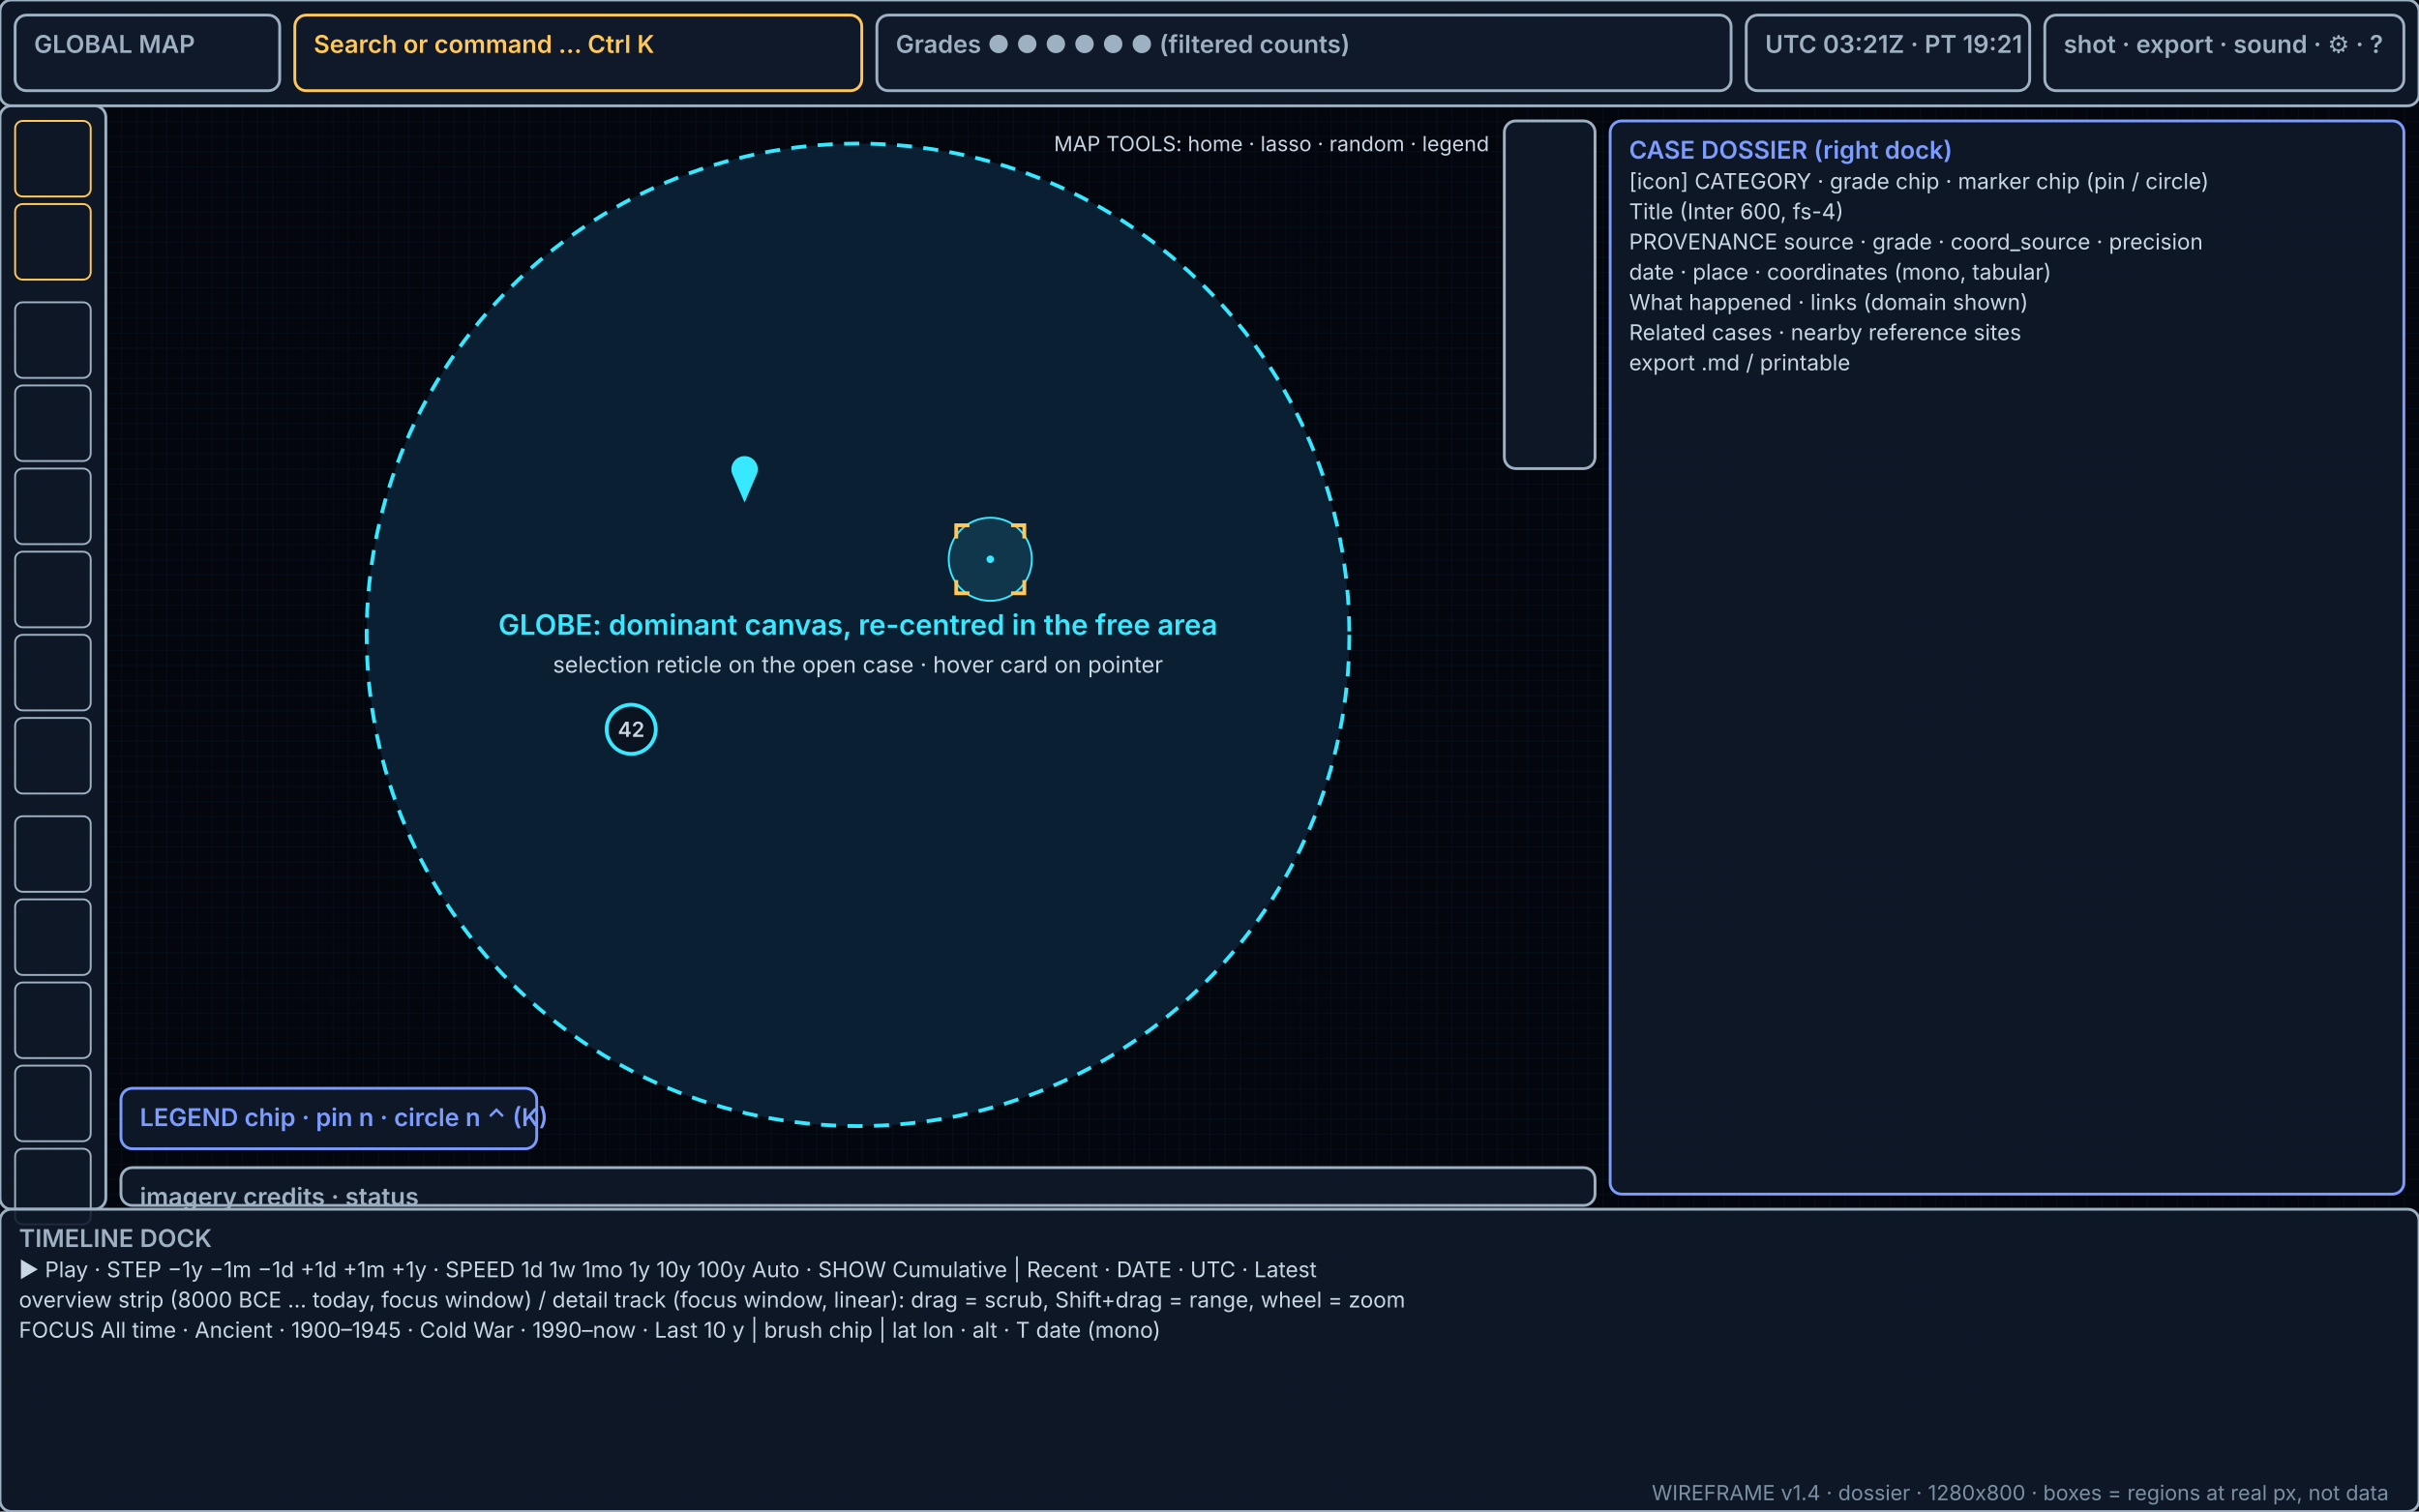
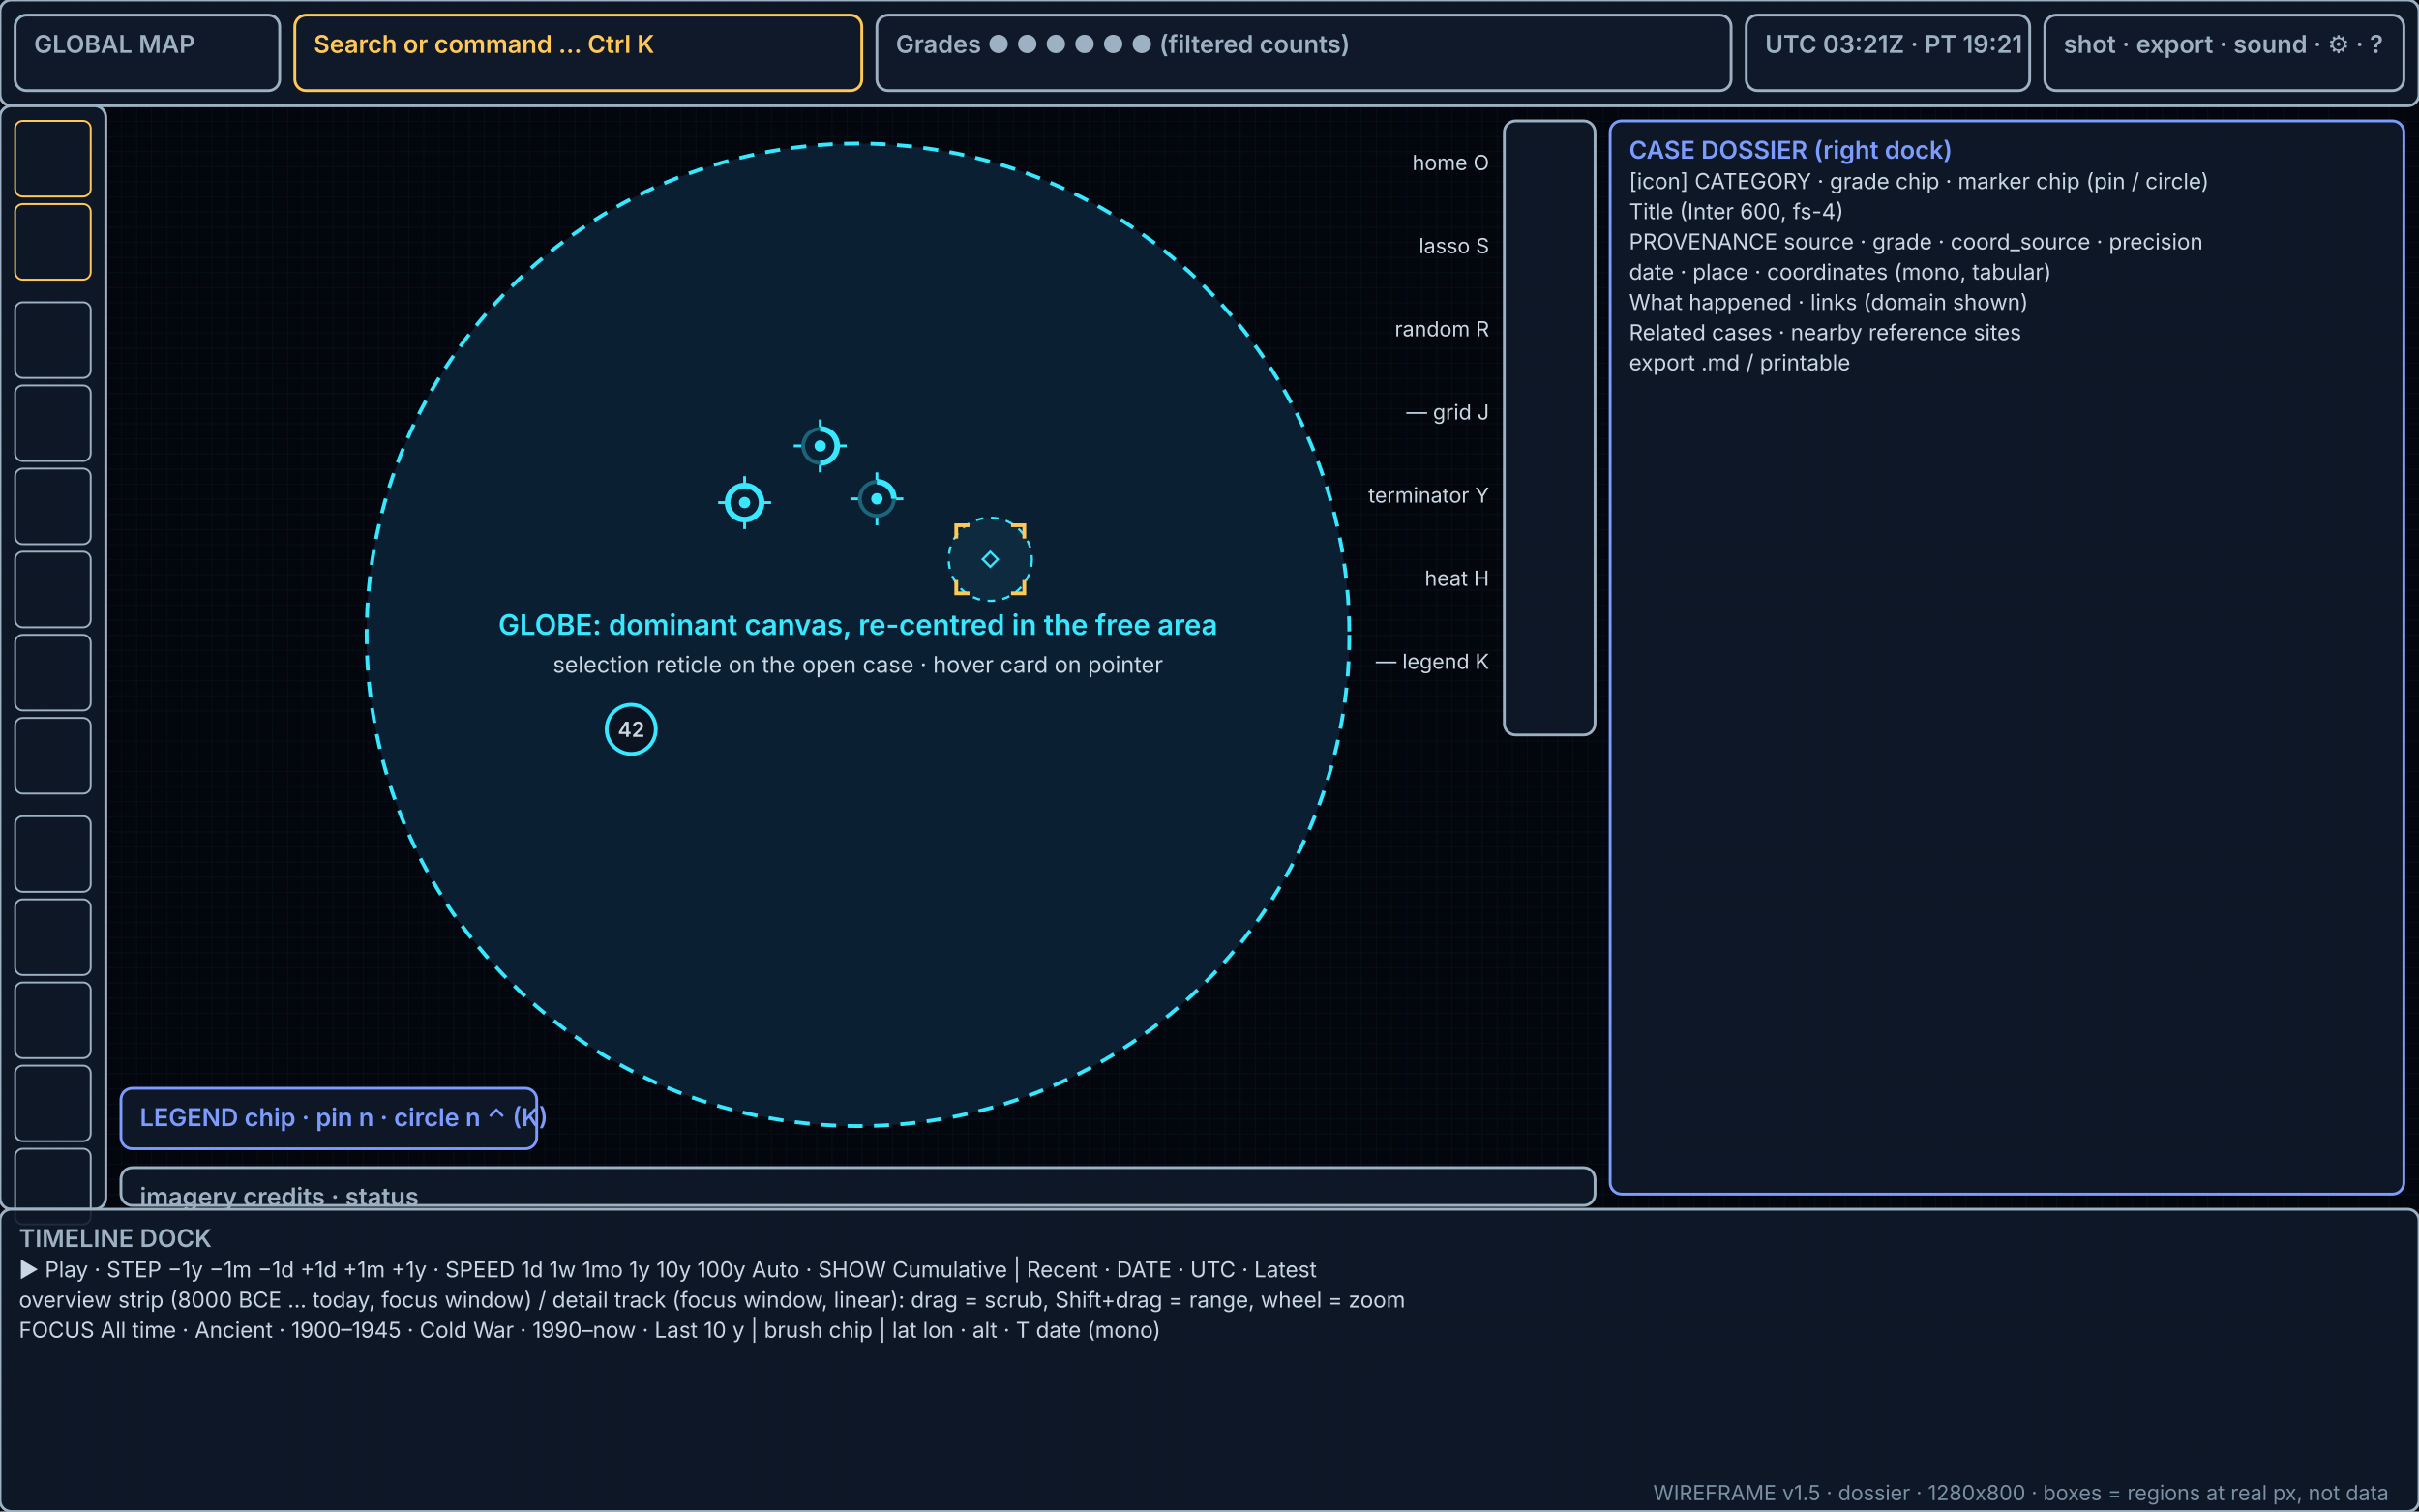
<svg xmlns="http://www.w3.org/2000/svg" width="1280" height="800" viewBox="0 0 1280 800" font-family="Inter, system-ui, sans-serif">
  <rect width="1280" height="800" fill="#03060C" />
  <defs>
    <pattern id="g" width="8" height="8" patternUnits="userSpaceOnUse">
      <path d="M8 0H0V8" fill="none" stroke="#0d1f33" stroke-width="0.5" />
    </pattern>
  </defs>
  <rect width="1280" height="800" fill="url(#g)" opacity="0.6" />
  <rect x="0" y="0" width="1280" height="56" rx="6" fill="rgba(16,26,43,0.88)" stroke="#9DB1C2" stroke-width="1.5" />
  <rect x="8" y="8" width="140" height="40" rx="6" fill="rgba(16,26,43,0.88)" stroke="#9DB1C2" stroke-width="1.5" />
  <text x="18" y="28" fill="#9DB1C2" font-size="13" font-weight="600">GLOBAL MAP</text>
  <rect x="156" y="8" width="300" height="40" rx="6" fill="rgba(16,26,43,0.88)" stroke="#FFC857" stroke-width="1.5" />
  <text x="166" y="28" fill="#FFC857" font-size="13" font-weight="600">Search or command … Ctrl K</text>
  <rect x="464" y="8" width="452" height="40" rx="6" fill="rgba(16,26,43,0.88)" stroke="#9DB1C2" stroke-width="1.5" />
  <text x="474" y="28" fill="#9DB1C2" font-size="13" font-weight="600">Grades ● ● ● ● ● ● (filtered counts)</text>
  <rect x="924" y="8" width="150" height="40" rx="6" fill="rgba(16,26,43,0.88)" stroke="#9DB1C2" stroke-width="1.5" />
  <text x="934" y="28" fill="#9DB1C2" font-size="13" font-weight="600">UTC 03:21Z · PT 19:21</text>
  <rect x="1082" y="8" width="190" height="40" rx="6" fill="rgba(16,26,43,0.88)" stroke="#9DB1C2" stroke-width="1.5" />
  <text x="1092" y="28" fill="#9DB1C2" font-size="13" font-weight="600">shot · export · sound · ⚙ · ?</text>
  <rect x="0" y="56" width="56" height="584" rx="6" fill="rgba(16,26,43,0.88)" stroke="#9DB1C2" stroke-width="1.5" />
  <rect x="8" y="64" width="40" height="40" rx="4" fill="none" stroke="#FFC857" stroke-width="1" />
  <rect x="8" y="108" width="40" height="40" rx="4" fill="none" stroke="#FFC857" stroke-width="1" />
  <rect x="8" y="160" width="40" height="40" rx="4" fill="none" stroke="#9DB1C2" stroke-width="1" />
  <rect x="8" y="204" width="40" height="40" rx="4" fill="none" stroke="#9DB1C2" stroke-width="1" />
  <rect x="8" y="248" width="40" height="40" rx="4" fill="none" stroke="#9DB1C2" stroke-width="1" />
  <rect x="8" y="292" width="40" height="40" rx="4" fill="none" stroke="#9DB1C2" stroke-width="1" />
  <rect x="8" y="336" width="40" height="40" rx="4" fill="none" stroke="#9DB1C2" stroke-width="1" />
  <rect x="8" y="380" width="40" height="40" rx="4" fill="none" stroke="#9DB1C2" stroke-width="1" />
  <rect x="8" y="432" width="40" height="40" rx="4" fill="none" stroke="#9DB1C2" stroke-width="1" />
  <rect x="8" y="476" width="40" height="40" rx="4" fill="none" stroke="#9DB1C2" stroke-width="1" />
  <rect x="8" y="520" width="40" height="40" rx="4" fill="none" stroke="#9DB1C2" stroke-width="1" />
  <rect x="8" y="564" width="40" height="40" rx="4" fill="none" stroke="#9DB1C2" stroke-width="1" />
  <rect x="8" y="608" width="40" height="40" rx="4" fill="none" stroke="#9DB1C2" stroke-width="1" />
  <rect x="852" y="64" width="420" height="568" rx="6" fill="rgba(16,26,43,0.88)" stroke="#7C9CFF" stroke-width="1.5" />
  <text x="862" y="84" fill="#7C9CFF" font-size="13" font-weight="600">CASE DOSSIER (right dock)</text>
  <text x="862" y="100" fill="#C9D7E2" font-size="11.5">[icon] CATEGORY · grade chip · marker chip (pin / circle)</text>
  <text x="862" y="116" fill="#C9D7E2" font-size="11.5">Title (Inter 600, fs-4)</text>
  <text x="862" y="132" fill="#C9D7E2" font-size="11.5">PROVENANCE  source · grade · coord_source · precision</text>
  <text x="862" y="148" fill="#C9D7E2" font-size="11.5">date · place · coordinates (mono, tabular)</text>
  <text x="862" y="164" fill="#C9D7E2" font-size="11.5">What happened · links (domain shown)</text>
  <text x="862" y="180" fill="#C9D7E2" font-size="11.5">Related cases · nearby reference sites</text>
  <text x="862" y="196" fill="#C9D7E2" font-size="11.5">export .md / printable</text>
-   <rect x="796" y="64" width="48" height="184" rx="6" fill="rgba(16,26,43,0.88)" stroke="#9DB1C2" stroke-width="1.5" />
-   <text x="788" y="80" text-anchor="end" fill="#C9D7E2" font-size="11">MAP TOOLS: home · lasso · random · legend</text>
+   <rect x="796" y="64" width="48" height="325" rx="6" fill="rgba(16,26,43,0.88)" stroke="#9DB1C2" stroke-width="1.5" />
+   <text x="788" y="90" text-anchor="end" fill="#C9D7E2" font-size="11">home O</text>
+   <text x="788" y="134" text-anchor="end" fill="#C9D7E2" font-size="11">lasso S</text>
+   <text x="788" y="178" text-anchor="end" fill="#C9D7E2" font-size="11">random R</text>
+   <text x="788" y="222" text-anchor="end" fill="#C9D7E2" font-size="11">— grid J</text>
+   <text x="788" y="266" text-anchor="end" fill="#C9D7E2" font-size="11">terminator Y</text>
+   <text x="788" y="310" text-anchor="end" fill="#C9D7E2" font-size="11">heat H</text>
+   <text x="788" y="354" text-anchor="end" fill="#C9D7E2" font-size="11">— legend K</text>
  <circle cx="454" cy="336" r="260" fill="#0B1F33" stroke="#38E8FF" stroke-width="2" stroke-dasharray="8 6" />
  <text x="454" y="336" text-anchor="middle" fill="#38E8FF" font-size="15" font-weight="600">GLOBE: dominant canvas, re-centred in the free area</text>
  <text x="454" y="356" text-anchor="middle" fill="#C9D7E2" font-size="12">selection reticle on the open case · hover card on pointer</text>
-   <path d="M394 266 l-6 -14 a7 7 0 1 1 12 0 z" fill="#38E8FF" />
-   <circle cx="524" cy="296" r="22" fill="rgba(56,232,255,0.12)" stroke="#38E8FF" stroke-width="1" />
-   <circle cx="524" cy="296" r="2" fill="#38E8FF" />
+   <circle cx="394" cy="266" r="9" fill="none" stroke="#38E8FF" stroke-opacity="0.35" stroke-width="2" />
+   <circle cx="394" cy="266" r="9" fill="none" stroke="#38E8FF" stroke-width="3" />
+   <circle cx="394" cy="266" r="3" fill="#38E8FF" />
+   <path d="M394 252v4M394 280v-4M380 266h4M408 266h-4" stroke="#38E8FF" stroke-width="1.5" />
+   <circle cx="434" cy="236" r="9" fill="none" stroke="#38E8FF" stroke-opacity="0.35" stroke-width="2" />
+   <path d="M434 227 A9 9 0 0 1 434 245" fill="none" stroke="#38E8FF" stroke-width="3" />
+   <circle cx="434" cy="236" r="3" fill="#38E8FF" />
+   <path d="M434 222v4M434 250v-4M420 236h4M448 236h-4" stroke="#38E8FF" stroke-width="1.5" />
+   <circle cx="464" cy="264" r="9" fill="none" stroke="#38E8FF" stroke-opacity="0.35" stroke-width="2" />
+   <path d="M464 255 A9 9 0 0 1 473 264" fill="none" stroke="#38E8FF" stroke-width="3" />
+   <circle cx="464" cy="264" r="3" fill="#38E8FF" />
+   <path d="M464 250v4M464 278v-4M450 264h4M478 264h-4" stroke="#38E8FF" stroke-width="1.5" />
+   <circle cx="524" cy="296" r="22" fill="rgba(56,232,255,0.06)" stroke="#38E8FF" stroke-width="1.2" stroke-dasharray="4 4" />
+   <path d="M524 292 l4 4 l-4 4 l-4 -4z" fill="none" stroke="#38E8FF" stroke-width="1.2" />
  <circle cx="334" cy="386" r="13" fill="#0b1220" stroke="#38E8FF" stroke-width="2" />
  <text x="334" y="390" text-anchor="middle" fill="#C9D7E2" font-size="11" font-weight="600">42</text>
  <path d="M506 285 V278 H513" fill="none" stroke="#FFC857" stroke-width="2" />
  <path d="M542 285 V278 H535" fill="none" stroke="#FFC857" stroke-width="2" />
  <path d="M506 307 V314 H513" fill="none" stroke="#FFC857" stroke-width="2" />
  <path d="M542 307 V314 H535" fill="none" stroke="#FFC857" stroke-width="2" />
  <rect x="64" y="576" width="220" height="32" rx="6" fill="rgba(16,26,43,0.88)" stroke="#7C9CFF" stroke-width="1.5" />
  <text x="74" y="596" fill="#7C9CFF" font-size="13" font-weight="600">LEGEND chip · pin n · circle n  ⌃ (K)</text>
  <rect x="64" y="618" width="780" height="20" rx="6" fill="rgba(16,26,43,0.88)" stroke="#9DB1C2" stroke-width="1.5" />
  <text x="74" y="638" fill="#9DB1C2" font-size="13" font-weight="600">imagery credits · status</text>
  <rect x="0" y="640" width="1280" height="160" rx="6" fill="rgba(16,26,43,0.88)" stroke="#9DB1C2" stroke-width="1.5" />
  <text x="10" y="660" fill="#9DB1C2" font-size="13" font-weight="600">TIMELINE DOCK</text>
  <text x="10" y="676" fill="#C9D7E2" font-size="11.5">▶ Play · STEP −1y −1m −1d +1d +1m +1y · SPEED 1d 1w 1mo 1y 10y 100y Auto · SHOW Cumulative | Recent · DATE · UTC · Latest</text>
  <text x="10" y="692" fill="#C9D7E2" font-size="11.5">overview strip (8000 BCE … today, focus window) / detail track (focus window, linear): drag = scrub, Shift+drag = range, wheel = zoom</text>
  <text x="10" y="708" fill="#C9D7E2" font-size="11.5">FOCUS All time · Ancient · 1900–1945 · Cold War · 1990–now · Last 10 y   |  brush chip  |  lat lon · alt · T date (mono)</text>
-   <text x="1264" y="794" text-anchor="end" fill="#7A90A3" font-size="11">WIREFRAME v1.4 · dossier · 1280x800 · boxes = regions at real px, not data</text>
+   <text x="1264" y="794" text-anchor="end" fill="#7A90A3" font-size="11">WIREFRAME v1.5 · dossier · 1280x800 · boxes = regions at real px, not data</text>
</svg>
